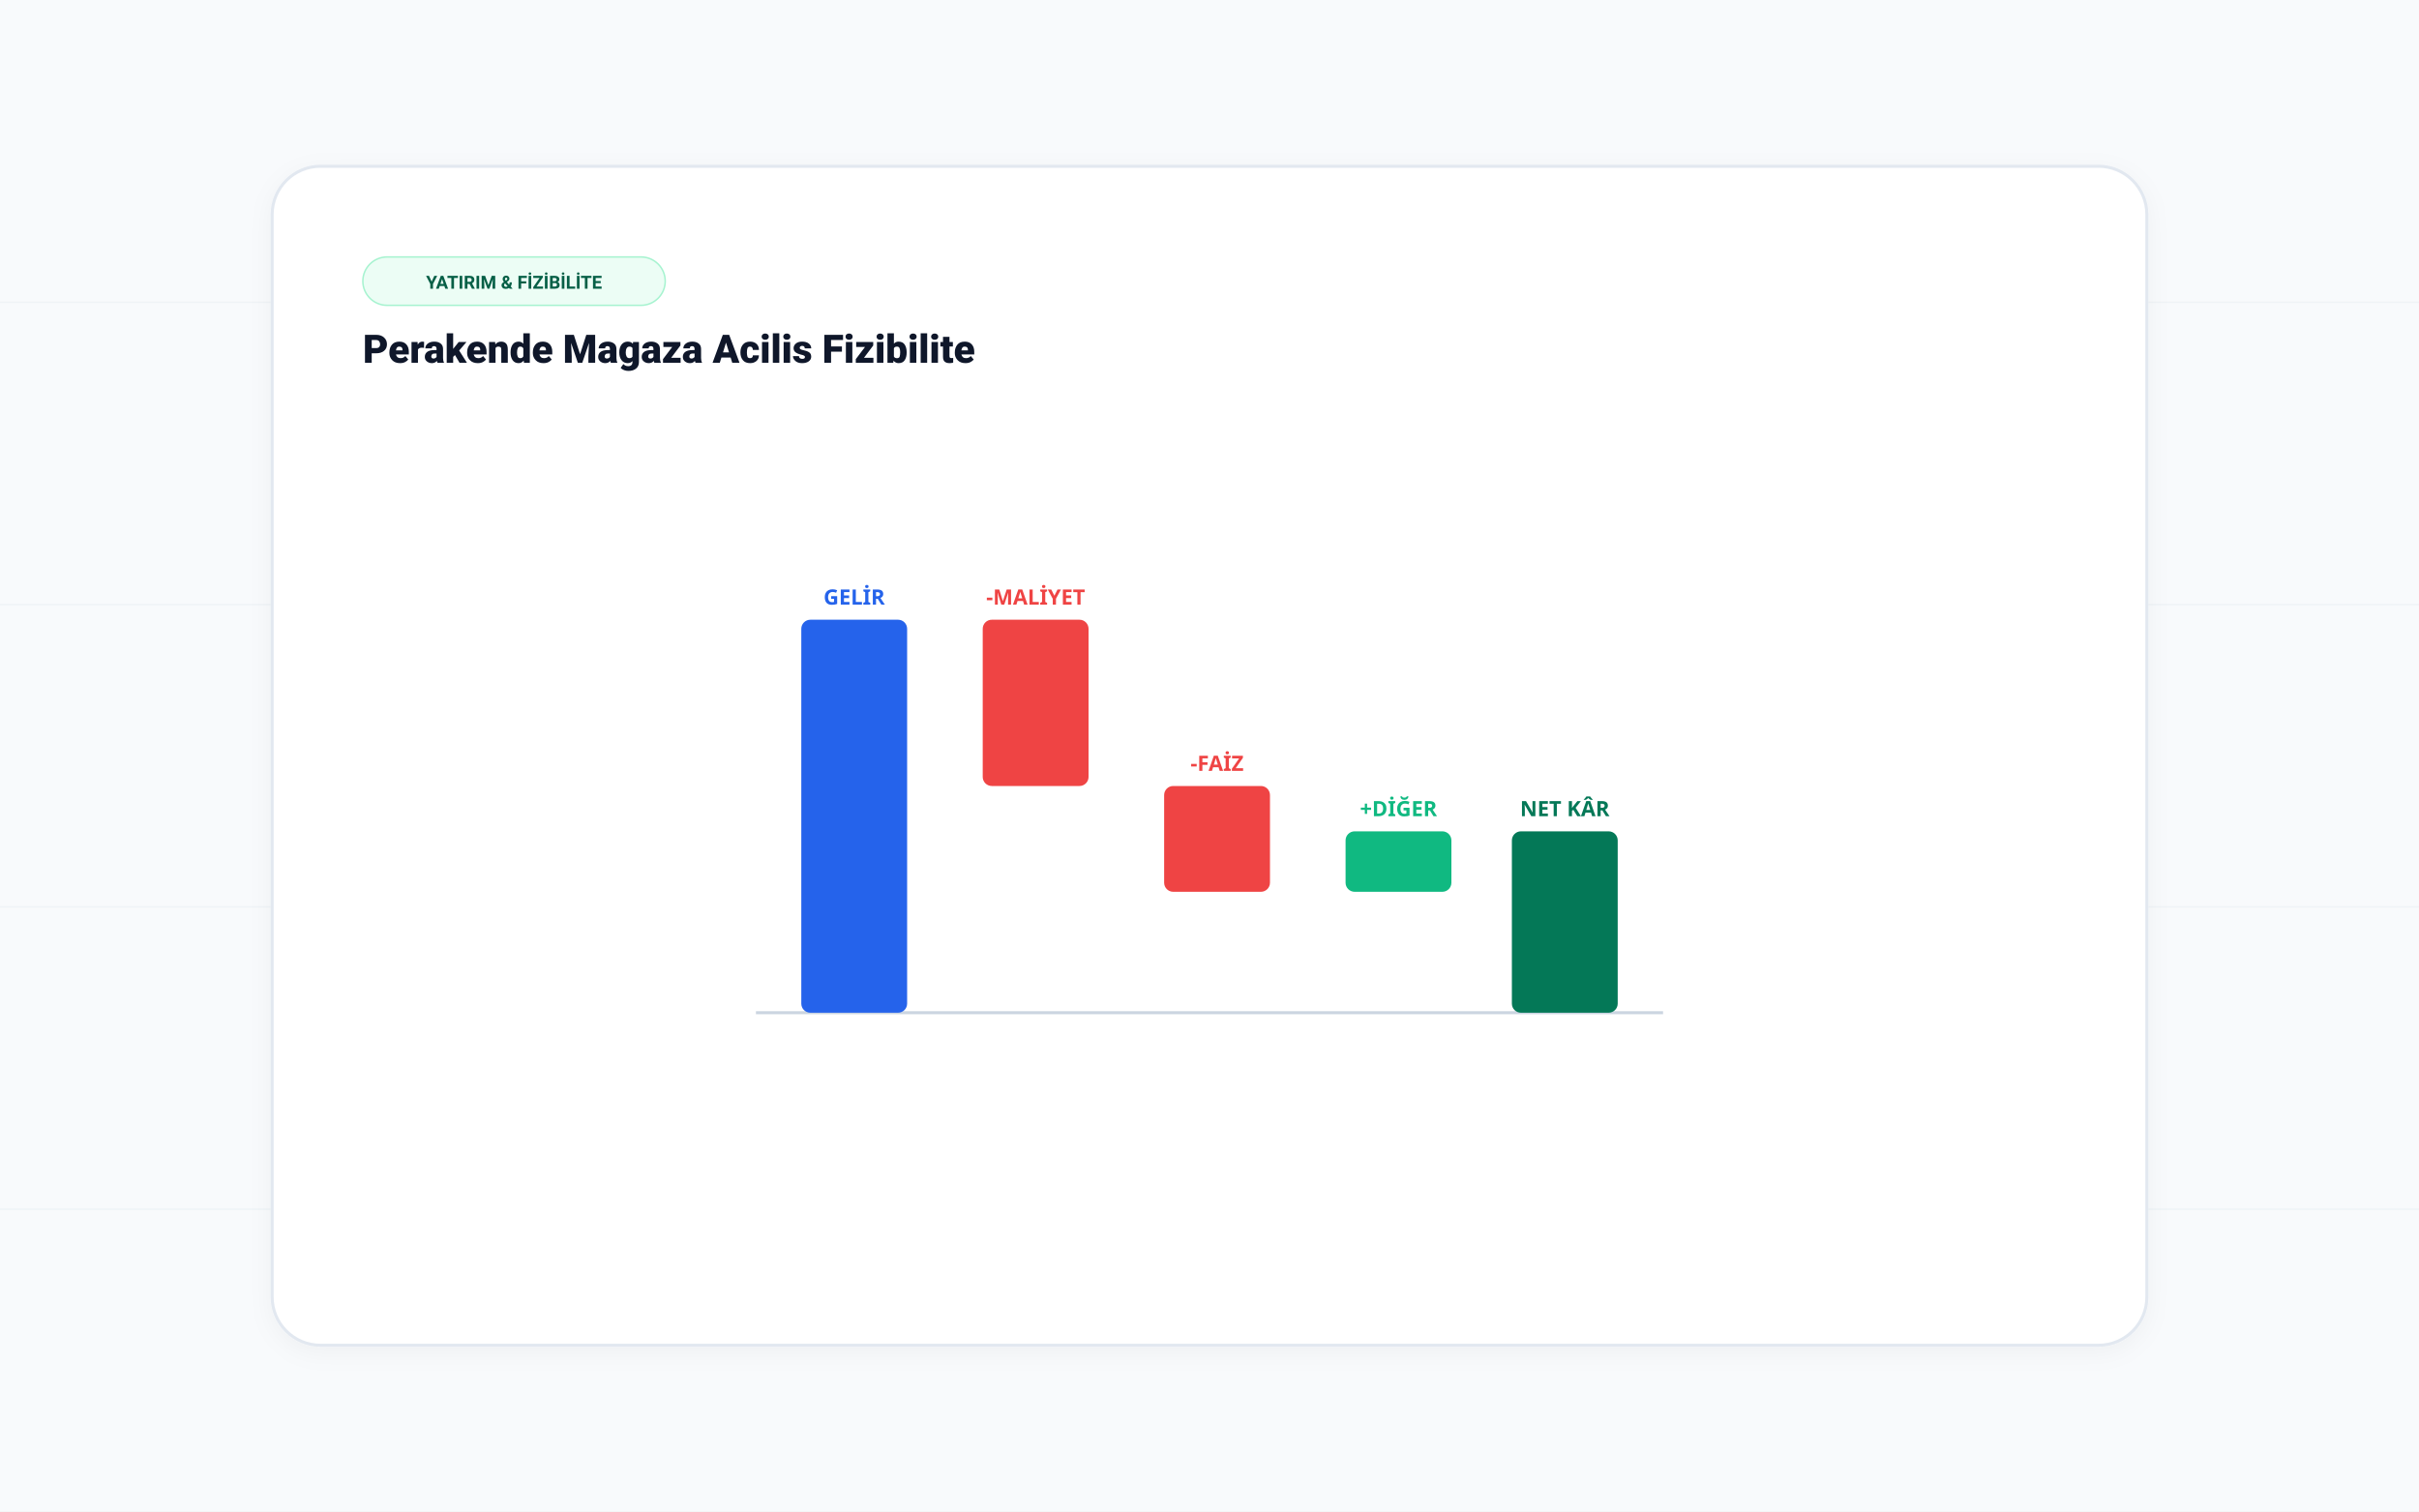
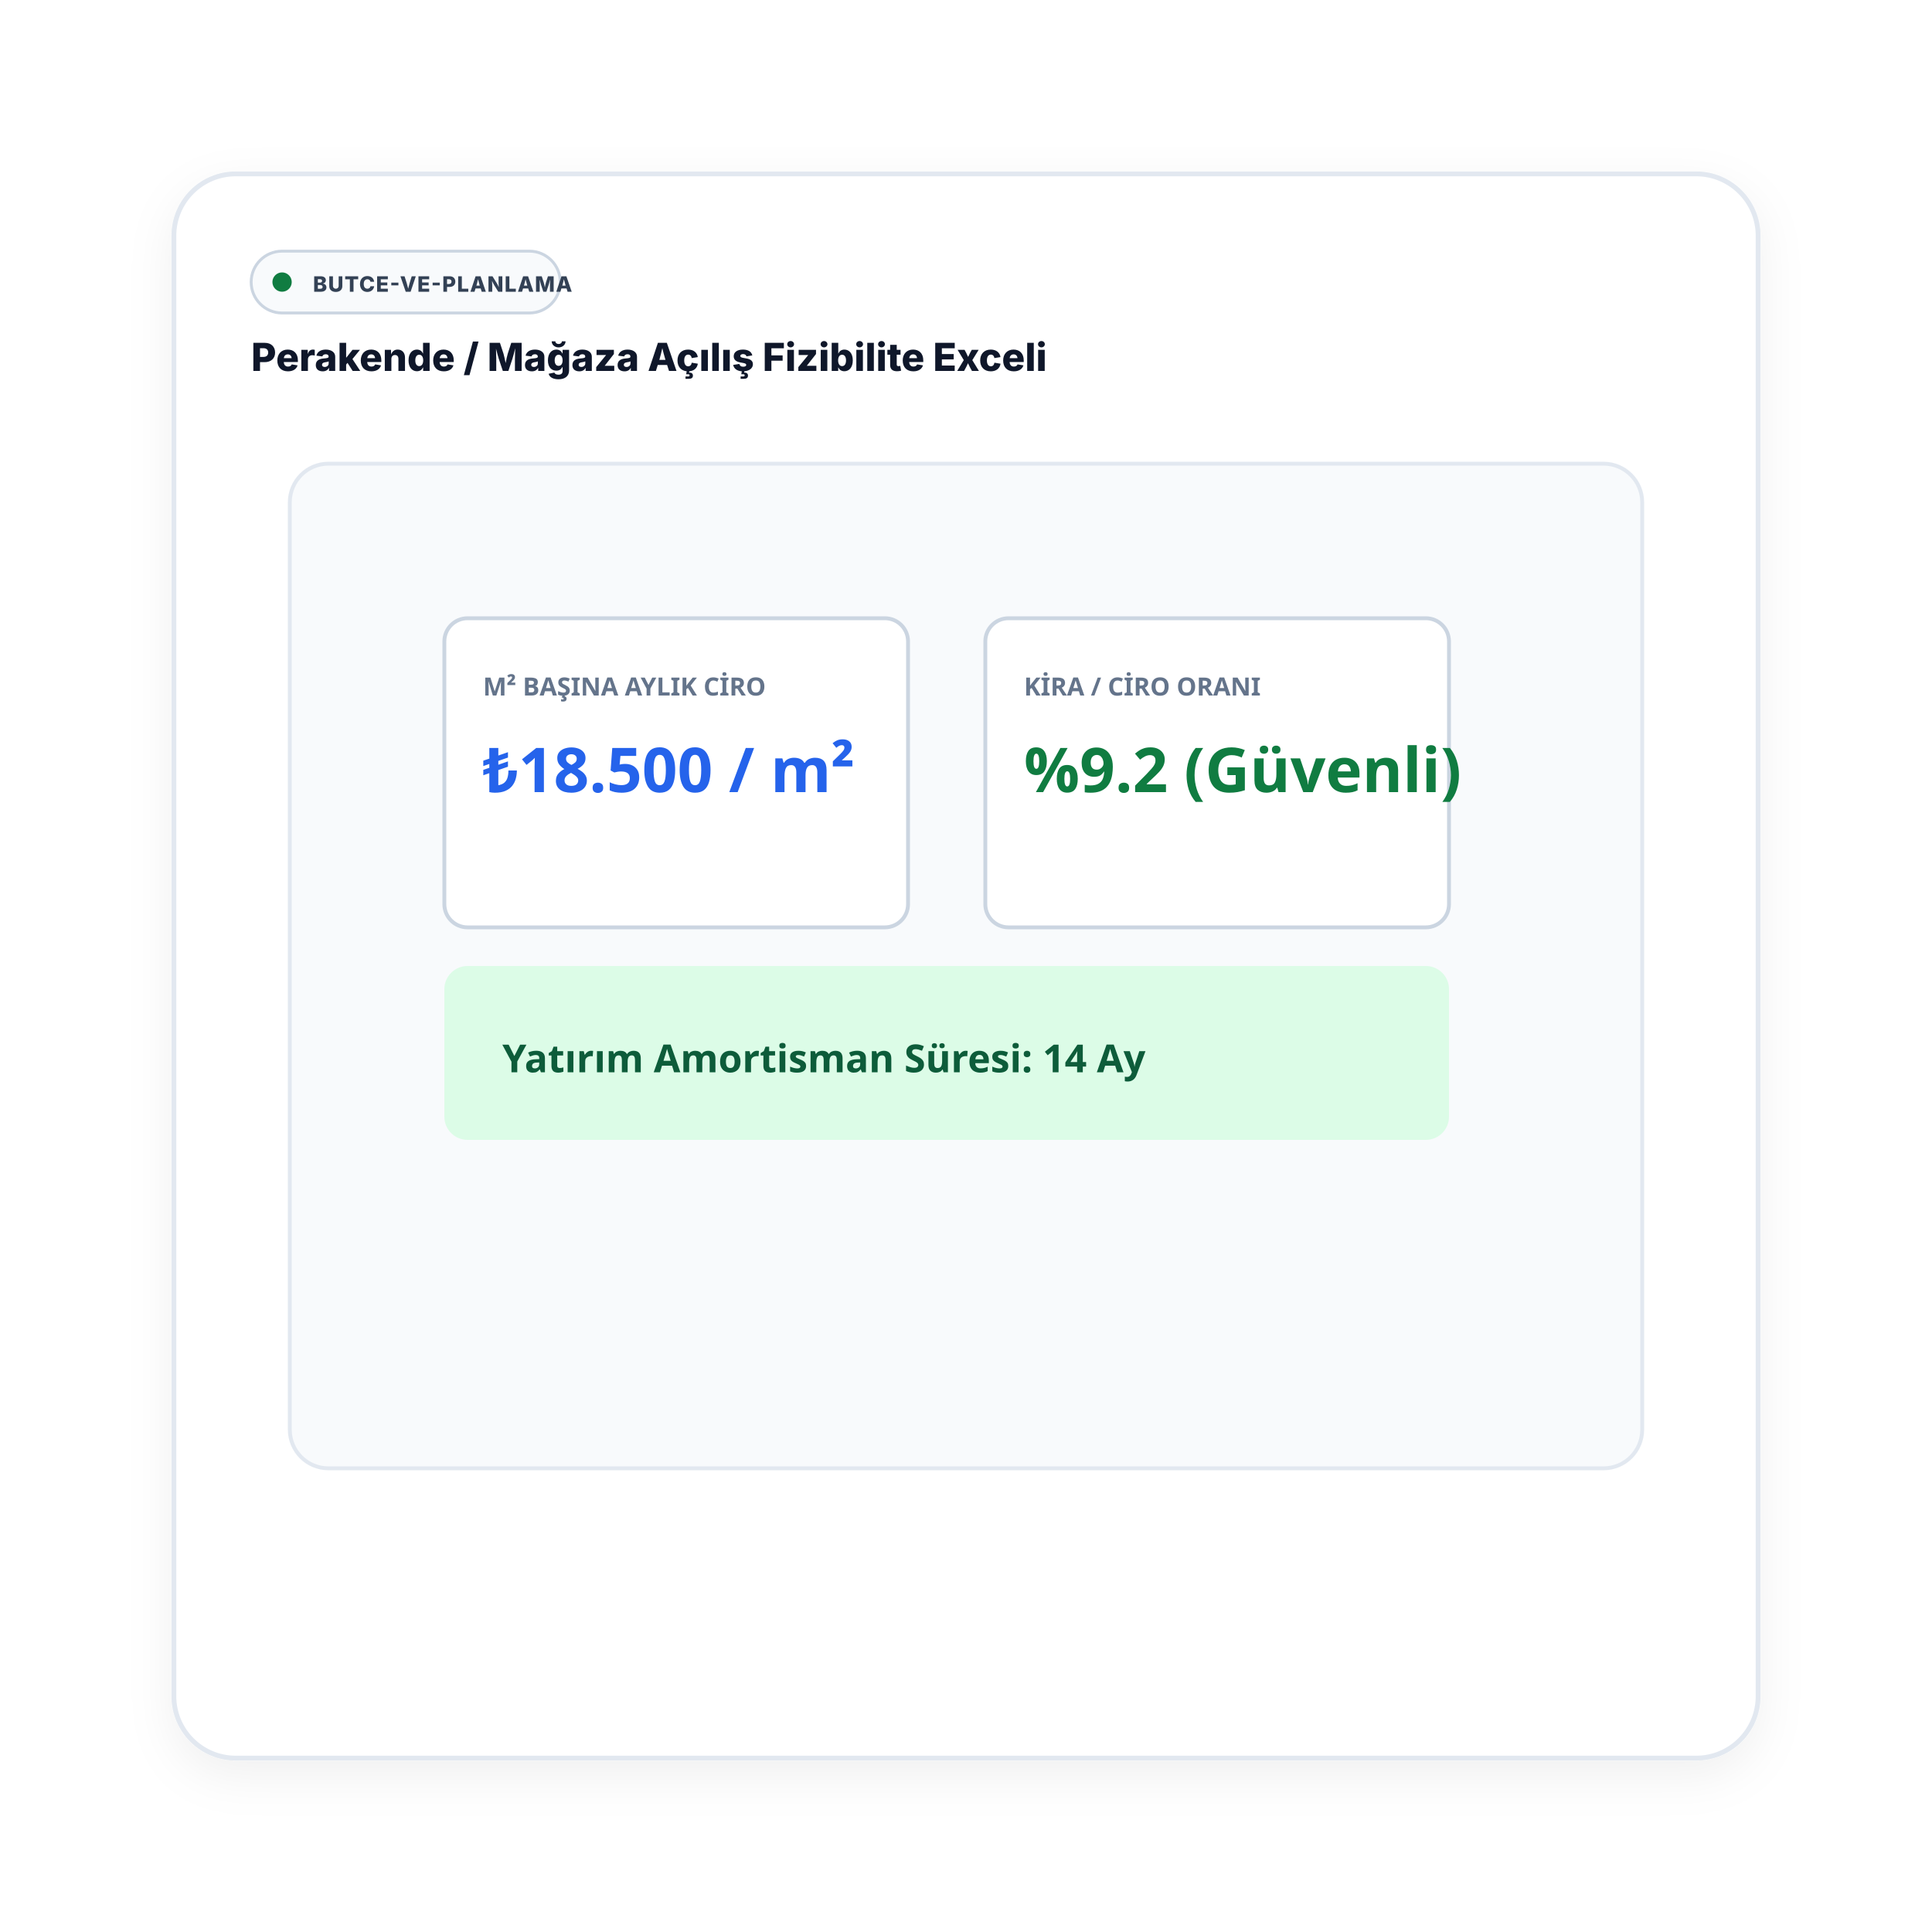
- <svg xmlns="http://www.w3.org/2000/svg" viewBox="0 0 1600 1000" width="1600" height="1000">
+ <svg xmlns="http://www.w3.org/2000/svg" viewBox="0 0 1000 1000" width="100%" height="100%">
  <defs>
-     <filter id="cardShadow" x="-5%" y="-5%" width="110%" height="115%">
-       <feDropShadow dx="0" dy="24" stdDeviation="32" flood-color="#0f172a" flood-opacity="0.06" />
-       <feDropShadow dx="0" dy="4" stdDeviation="8" flood-color="#0f172a" flood-opacity="0.04" />
+     <linearGradient id="gGreen" x1="0%" y1="0%" x2="100%" y2="100%">
+       <stop offset="0%" stop-color="#107c41" />
+       <stop offset="100%" stop-color="#0d5c3a" />
+     </linearGradient>
+     <linearGradient id="gBlue" x1="0%" y1="0%" x2="100%" y2="100%">
+       <stop offset="0%" stop-color="#3b82f6" />
+       <stop offset="100%" stop-color="#1d4ed8" />
+     </linearGradient>
+     <linearGradient id="gAmber" x1="0%" y1="0%" x2="100%" y2="100%">
+       <stop offset="0%" stop-color="#f59e0b" />
+       <stop offset="100%" stop-color="#b45309" />
+     </linearGradient>
+     <linearGradient id="gRed" x1="0%" y1="0%" x2="100%" y2="100%">
+       <stop offset="0%" stop-color="#ef4444" />
+       <stop offset="100%" stop-color="#b91c1c" />
+     </linearGradient>
+     <linearGradient id="gPurple" x1="0%" y1="0%" x2="100%" y2="100%">
+       <stop offset="0%" stop-color="#8b5cf6" />
+       <stop offset="100%" stop-color="#6d28d9" />
+     </linearGradient>
+     <filter id="softCard" x="-10%" y="-10%" width="120%" height="120%">
+       <feDropShadow dx="0" dy="8" stdDeviation="12" flood-color="#0f172a" flood-opacity="0.06" />
    </filter>
  </defs>
-   <rect width="100%" height="100%" fill="#f8fafc" />
-   <g stroke="#e2e8f0" stroke-width="1" opacity="0.4">
-     <line x1="0" y1="200" x2="1600" y2="200" />
-     <line x1="0" y1="400" x2="1600" y2="400" />
-     <line x1="0" y1="600" x2="1600" y2="600" />
-     <line x1="0" y1="800" x2="1600" y2="800" />
+   <rect width="1000" height="1000" fill="#ffffff" />
+   <rect x="90" y="90" width="820" height="820" rx="32" fill="#ffffff" stroke="#e2e8f0" stroke-width="2.5" filter="url(#softCard)" />
+   <g transform="translate(130, 130)">
+     <rect x="0" y="0" width="160" height="32" rx="16" fill="#f8fafc" stroke="#cbd5e1" stroke-width="1.5" />
+     <circle cx="16" cy="16" r="5" fill="#107c41" />
+     <text x="32" y="21" font-family="system-ui, -apple-system, sans-serif" font-size="11" font-weight="800" fill="#334155" letter-spacing="0.5">BUTCE-VE-PLANLAMA</text>
+     <text x="0" y="62" font-family="system-ui, -apple-system, sans-serif" font-size="20" font-weight="800" fill="#0f172a">Perakende / Mağaza Açılış Fizibilite Exceli</text>
  </g>
-   <rect x="180" y="110" width="1240" height="780" rx="32" fill="#ffffff" stroke="#e2e8f0" stroke-width="2" filter="url(#cardShadow)" />
-   <g transform="translate(240, 170)">
-     <rect x="0" y="0" width="200" height="32" rx="16" fill="#ecfdf5" stroke="#a7f3d0" stroke-width="1" />
-     <text x="100" y="21" fill="#065f46" font-family="-apple-system, BlinkMacSystemFont, 'Segoe UI', Roboto, sans-serif" font-size="12" font-weight="700" text-anchor="middle">YATIRIM &amp; FİZİBİLİTE</text>
-     <text x="0" y="70" fill="#0f172a" font-family="-apple-system, BlinkMacSystemFont, 'Segoe UI', Roboto, sans-serif" font-size="26" font-weight="800">Perakende Magaza Acilis Fizibilite</text>
-   </g>
-   <g transform="translate(180, 230)">
-     <g transform="translate(320, 80)">
-       <line x1="0" y1="360" x2="600" y2="360" stroke="#cbd5e1" stroke-width="2" />
-       <rect x="30" y="100" width="70" height="260" rx="6" fill="#2563eb" />
-       <text x="65" y="90" fill="#2563eb" font-family="sans-serif" font-size="14" font-weight="800" text-anchor="middle">GELİR</text>
-       <rect x="150" y="100" width="70" height="110" rx="6" fill="#ef4444" />
-       <text x="185" y="90" fill="#ef4444" font-family="sans-serif" font-size="14" font-weight="800" text-anchor="middle">-MALİYET</text>
-       <rect x="270" y="210" width="70" height="70" rx="6" fill="#ef4444" />
-       <text x="305" y="200" fill="#ef4444" font-family="sans-serif" font-size="14" font-weight="800" text-anchor="middle">-FAİZ</text>
-       <rect x="390" y="240" width="70" height="40" rx="6" fill="#10b981" />
-       <text x="425" y="230" fill="#10b981" font-family="sans-serif" font-size="14" font-weight="800" text-anchor="middle">+DİĞER</text>
-       <rect x="500" y="240" width="70" height="120" rx="6" fill="#047857" />
-       <text x="535" y="230" fill="#047857" font-family="sans-serif" font-size="14" font-weight="800" text-anchor="middle">NET KÂR</text>
+   <g transform="translate(130, 220)">
+     <rect x="20" y="20" width="700" height="520" rx="20" fill="#f8fafc" stroke="#e2e8f0" stroke-width="2" />
+     <g transform="translate(60, 60)">
+       <rect x="40" y="40" width="240" height="160" rx="12" fill="#ffffff" stroke="#cbd5e1" stroke-width="2" />
+       <text x="60" y="80" font-family="system-ui" font-size="13" font-weight="700" fill="#64748b">M² BAŞINA AYLIK CİRO</text>
+       <text x="60" y="130" font-family="system-ui" font-size="32" font-weight="900" fill="#2563eb">₺18.500 / m²</text>
+       <rect x="320" y="40" width="240" height="160" rx="12" fill="#ffffff" stroke="#cbd5e1" stroke-width="2" />
+       <text x="340" y="80" font-family="system-ui" font-size="13" font-weight="700" fill="#64748b">KİRA / CİRO ORANI</text>
+       <text x="340" y="130" font-family="system-ui" font-size="32" font-weight="900" fill="#107c41">%9.2 (Güvenli)</text>
+       <rect x="40" y="220" width="520" height="90" rx="12" fill="#dcfce7" />
+       <text x="70" y="275" font-family="system-ui" font-size="20" font-weight="900" fill="#0d5c3a">Yatırım Amortisman Süresi: 14 Ay</text>
    </g>
  </g>
</svg>
